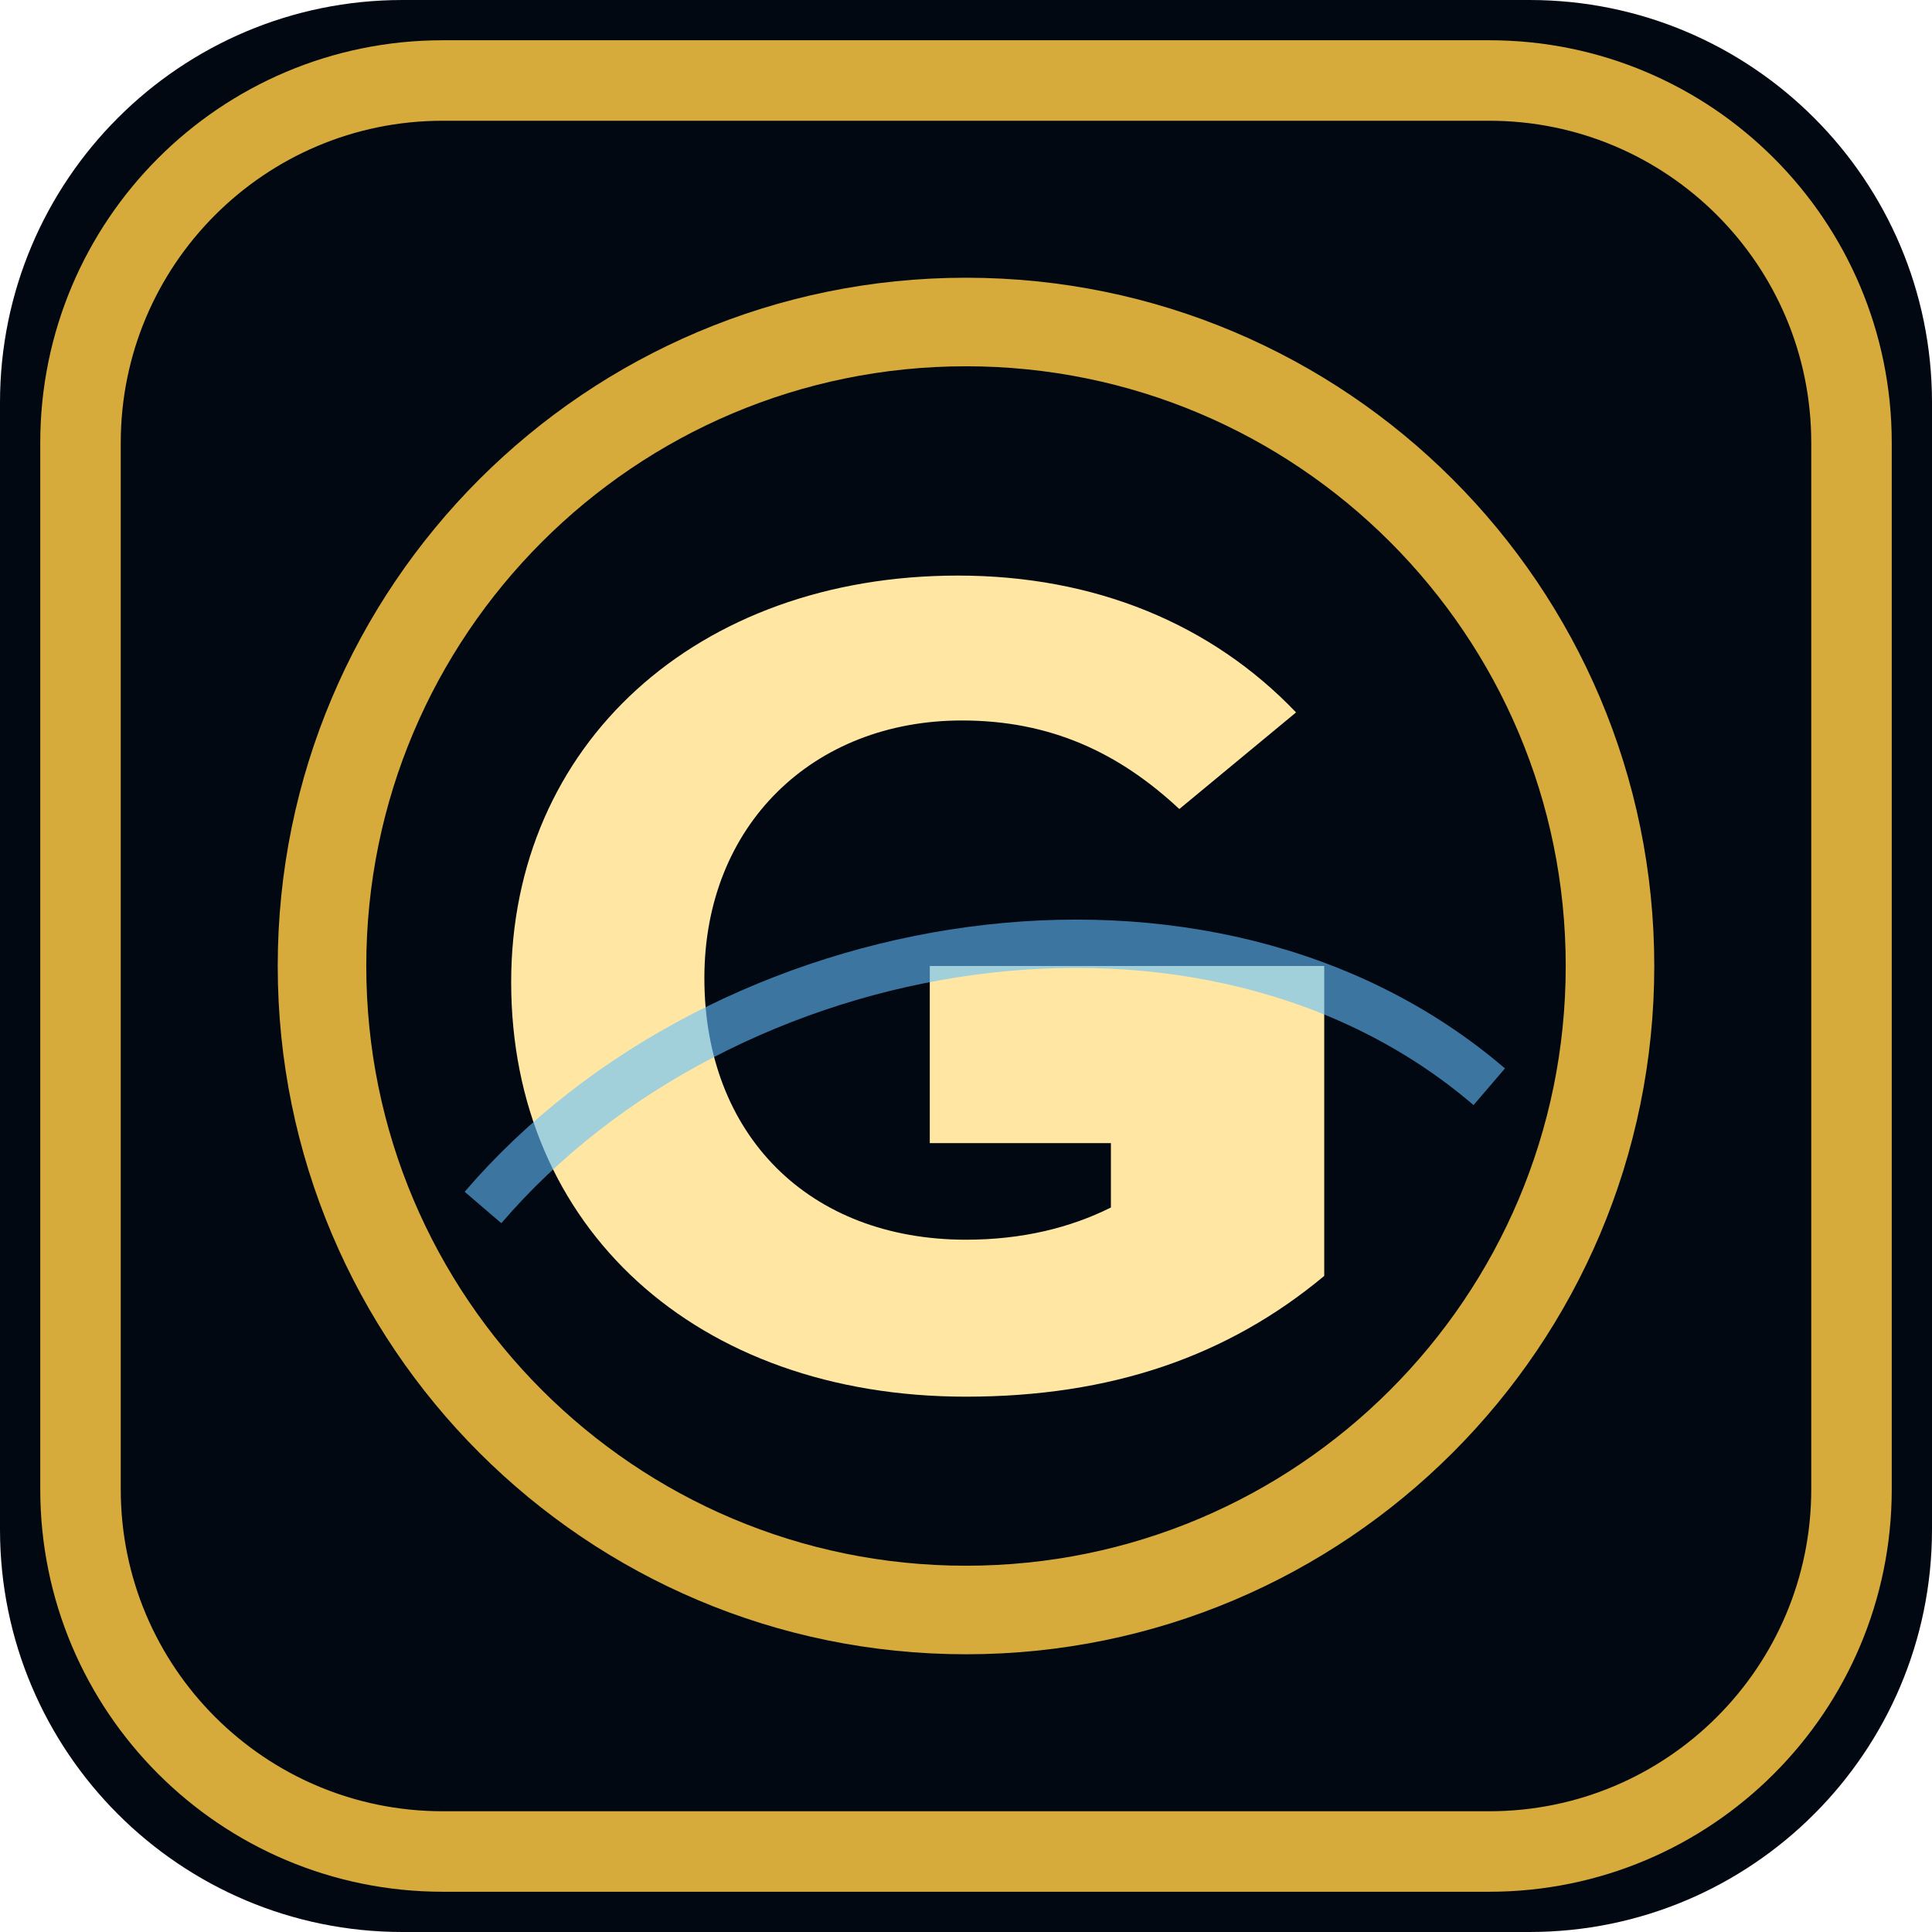
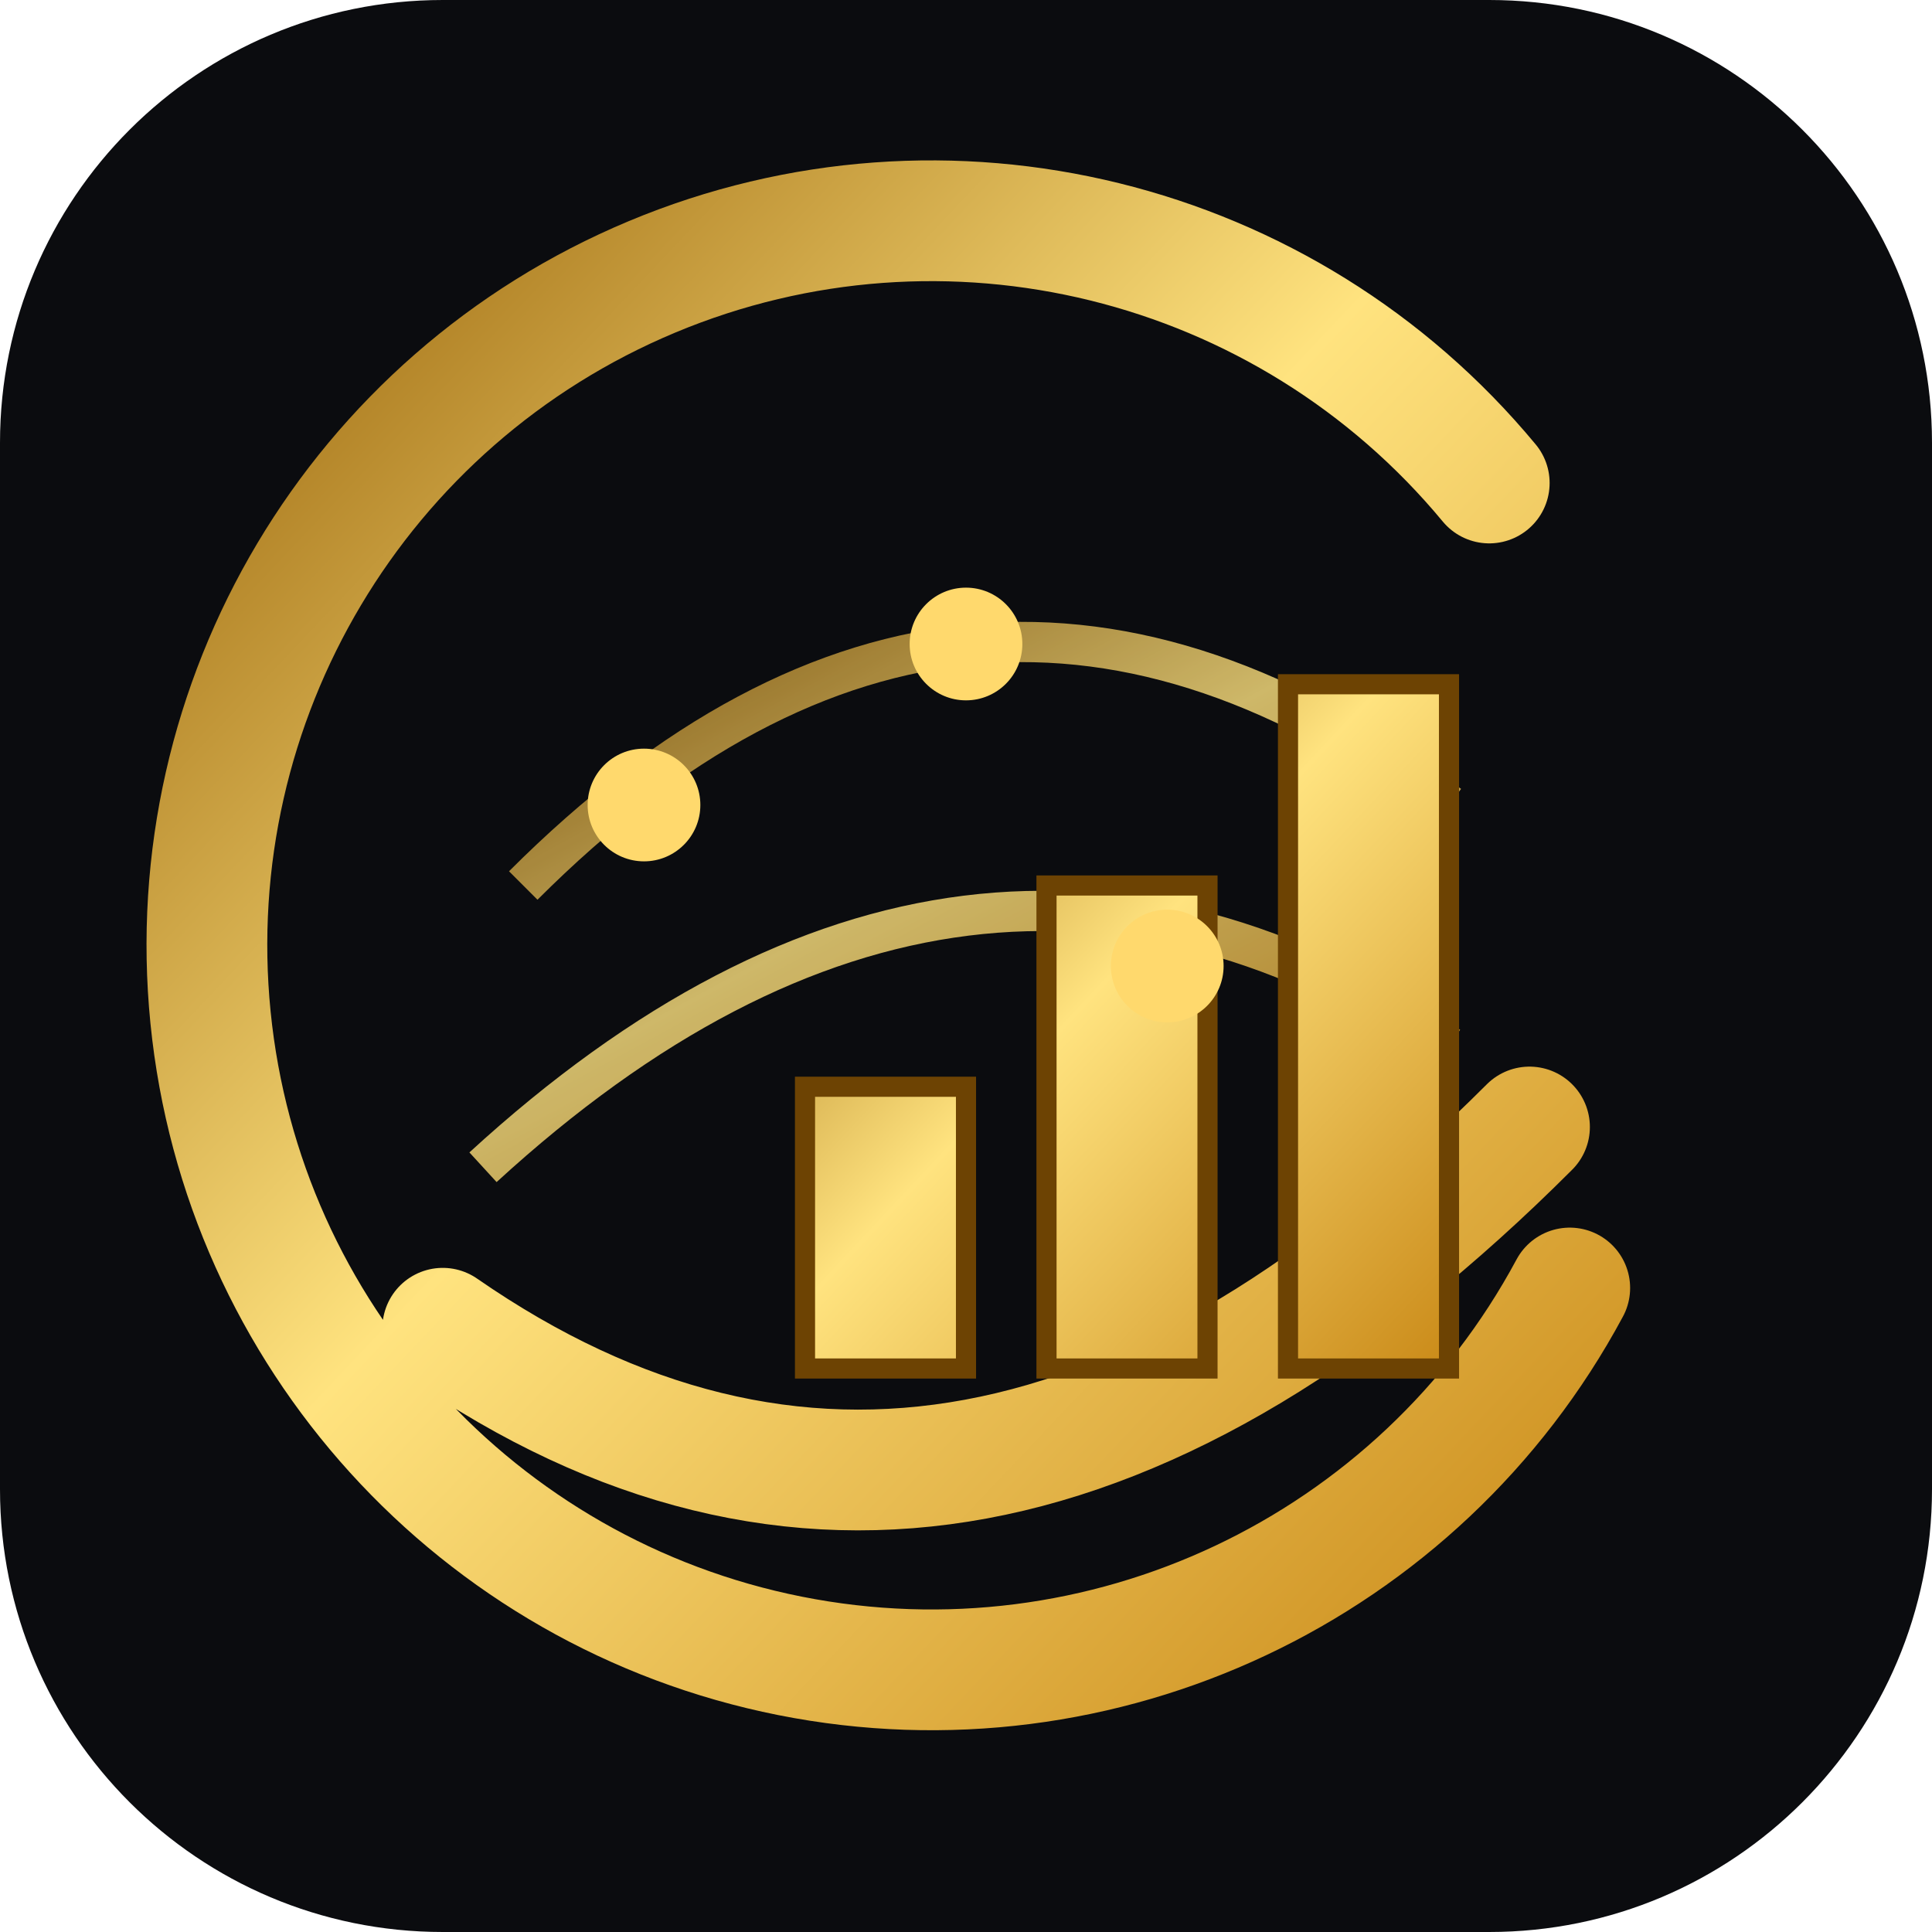
<svg xmlns="http://www.w3.org/2000/svg" viewBox="0 0 48 48" role="img" aria-label="GNK ASG">
-   <rect width="48" height="48" rx="10" fill="#020812" />
-   <rect x="2" y="2" width="44" height="44" rx="9" fill="none" stroke="#d7aa3c" stroke-width="2" />
-   <circle cx="24" cy="24" r="16" fill="none" stroke="#d7aa3c" stroke-width="2.2" />
-   <path d="M32.2 17.7c-2.1-2.2-5-3.4-8.4-3.4-6.5 0-11.1 4.2-11.1 10.1 0 6.1 4.6 10.3 11.3 10.3 3.6 0 6.5-1 8.9-3V24h-9.8v4.4h4.5v1.6c-1 .5-2.2.8-3.6.8-3.9 0-6.5-2.6-6.5-6.5 0-3.8 2.7-6.4 6.4-6.4 2.2 0 3.9.8 5.4 2.2z" fill="#ffe7a3" />
-   <path d="M12 30c6-7 18-9 25-3" fill="none" stroke="#62c0ff" stroke-opacity=".6" stroke-width="1.2" />
+   <defs>
+     <linearGradient id="g" x1="0" y1="0" x2="1" y2="1">
+       <stop stop-color="#9a650b" />
+       <stop offset=".45" stop-color="#ffe37f" />
+       <stop offset="1" stop-color="#ca8a18" />
+     </linearGradient>
+   </defs>
+   <rect width="48" height="48" rx="11" fill="#0b0c0f" />
+   <path d="M37 12A18 18 0 1 0 39 32M11 33Q24 42 38 28" fill="none" stroke="url(#g)" stroke-width="3" stroke-linecap="round" />
+   <path d="M13 22Q24 11 36 20M12 29Q24 18 36 26" fill="none" stroke="url(#g)" stroke-width="1" opacity=".8" />
+   <path d="M20 34V27h4v7zM26 34V22h4v12zM32 34V17h4v17z" fill="url(#g)" stroke="#6d4303" stroke-width=".5" />
+   <circle cx="16" cy="20" r="1.4" fill="#ffd96d" />
+   <circle cx="24" cy="16" r="1.4" fill="#ffd96d" />
+   <circle cx="29" cy="24" r="1.4" fill="#ffd96d" />
</svg>
